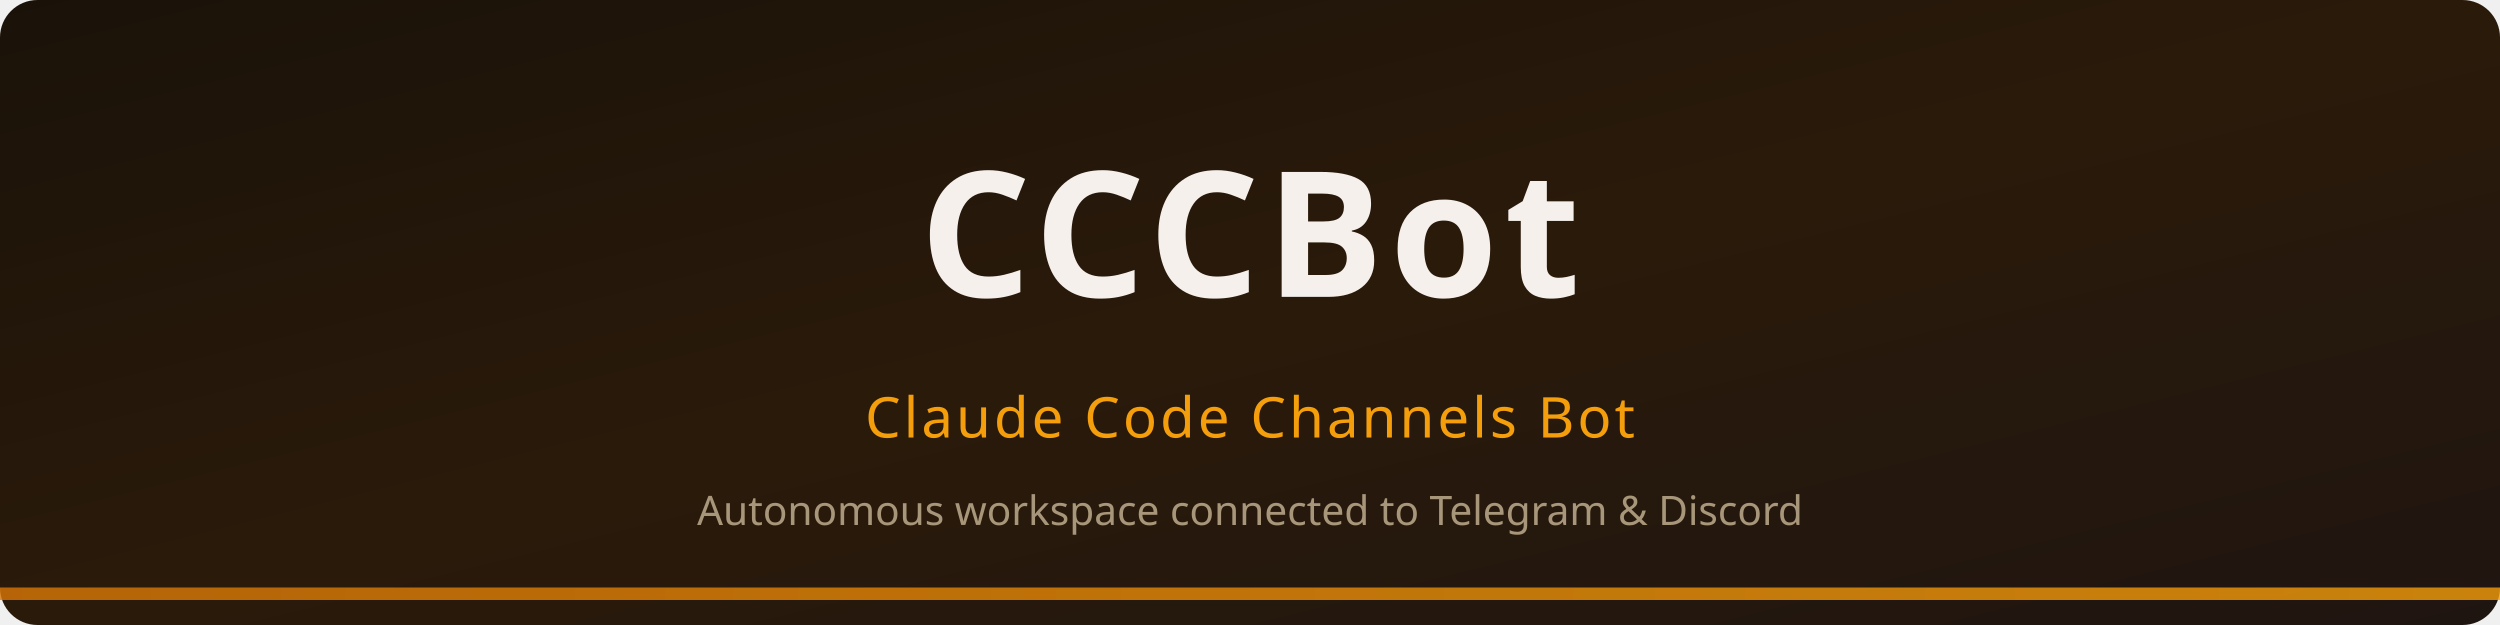
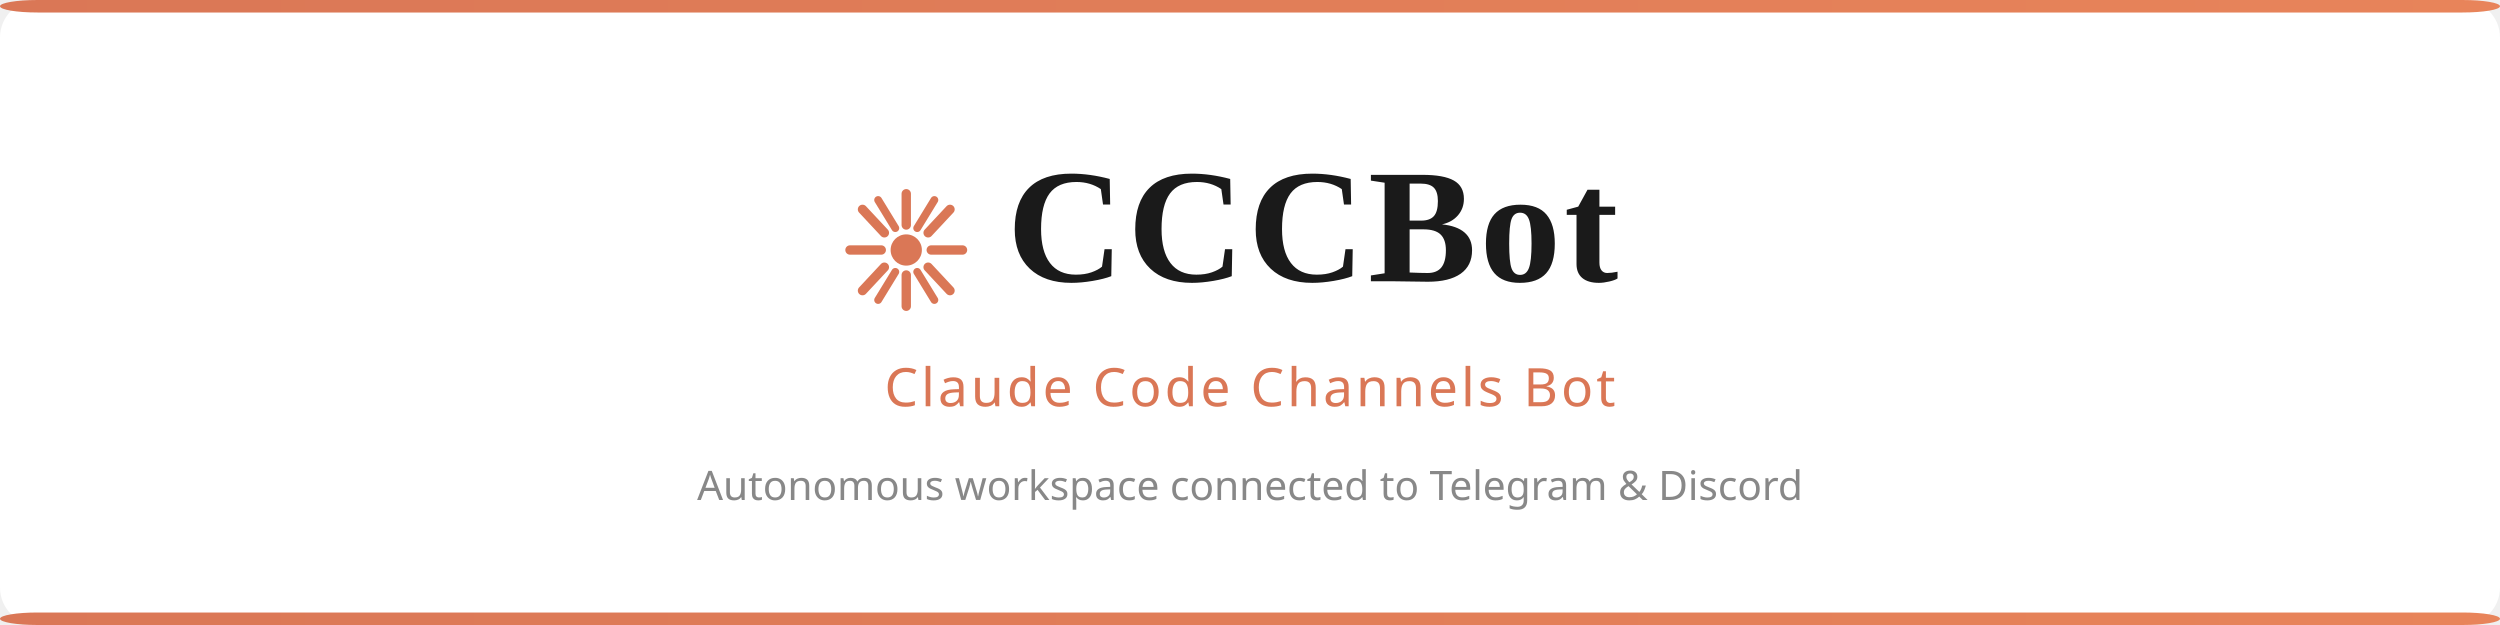
<svg xmlns="http://www.w3.org/2000/svg" width="800" height="200" viewBox="0 0 800 200">
  <defs>
-     <linearGradient id="bg" x1="0%" y1="0%" x2="100%" y2="100%">
-       <stop offset="0%" stop-color="#1a1209" />
-       <stop offset="50%" stop-color="#2a1a0a" />
-       <stop offset="100%" stop-color="#1f1510" />
-     </linearGradient>
    <linearGradient id="accent" x1="0%" y1="0%" x2="100%" y2="0%">
-       <stop offset="0%" stop-color="#d97706" />
-       <stop offset="100%" stop-color="#f59e0b" />
+       <stop offset="0%" stop-color="#da7756" />
+       <stop offset="100%" stop-color="#e8845a" />
    </linearGradient>
  </defs>
-   <rect width="800" height="200" rx="12" fill="url(#bg)" />
-   <rect x="0" y="188" width="800" height="4" fill="url(#accent)" opacity="0.8" />
-   <text x="400" y="95" font-family="sans-serif" font-size="56" font-weight="700" fill="#f5f0eb" text-anchor="middle" letter-spacing="2">CCCBot</text>
-   <text x="400" y="140" font-family="sans-serif" font-size="18" fill="#f59e0b" text-anchor="middle" letter-spacing="1">Claude Code Channels Bot</text>
-   <text x="400" y="168" font-family="sans-serif" font-size="13" fill="#a8967a" text-anchor="middle">Autonomous workspace connected to Telegram &amp; Discord</text>
+   <rect width="800" height="200" rx="12" fill="#ffffff" />
+   <rect x="0" y="0" width="800" height="4" rx="12" fill="url(#accent)" />
+   <rect x="0" y="196" width="800" height="4" rx="12" fill="url(#accent)" />
+   <g transform="translate(290, 80)">
+     <circle cx="0" cy="0" r="5" fill="#da7756" />
+     <line x1="0" y1="-8" x2="0" y2="-18" stroke="#da7756" stroke-width="3" stroke-linecap="round" />
+     <line x1="7" y1="-5.5" x2="14" y2="-13" stroke="#da7756" stroke-width="3" stroke-linecap="round" />
+     <line x1="8" y1="0" x2="18" y2="0" stroke="#da7756" stroke-width="3" stroke-linecap="round" />
+     <line x1="7" y1="5.5" x2="14" y2="13" stroke="#da7756" stroke-width="3" stroke-linecap="round" />
+     <line x1="0" y1="8" x2="0" y2="18" stroke="#da7756" stroke-width="3" stroke-linecap="round" />
+     <line x1="-7" y1="5.5" x2="-14" y2="13" stroke="#da7756" stroke-width="3" stroke-linecap="round" />
+     <line x1="-8" y1="0" x2="-18" y2="0" stroke="#da7756" stroke-width="3" stroke-linecap="round" />
+     <line x1="-7" y1="-5.5" x2="-14" y2="-13" stroke="#da7756" stroke-width="3" stroke-linecap="round" />
+     <line x1="3.5" y1="-7" x2="9" y2="-16" stroke="#da7756" stroke-width="2.5" stroke-linecap="round" />
+     <line x1="-3.5" y1="-7" x2="-9" y2="-16" stroke="#da7756" stroke-width="2.5" stroke-linecap="round" />
+     <line x1="3.5" y1="7" x2="9" y2="16" stroke="#da7756" stroke-width="2.5" stroke-linecap="round" />
+     <line x1="-3.5" y1="7" x2="-9" y2="16" stroke="#da7756" stroke-width="2.5" stroke-linecap="round" />
+   </g>
+   <text x="420" y="90" font-family="Georgia, 'Times New Roman', serif" font-size="52" font-weight="700" fill="#1a1a1a" text-anchor="middle" letter-spacing="1">CCCBot</text>
+   <text x="400" y="130" font-family="sans-serif" font-size="17" fill="#da7756" text-anchor="middle" letter-spacing="1">Claude Code Channels Bot</text>
+   <text x="400" y="160" font-family="sans-serif" font-size="13" fill="#888888" text-anchor="middle">Autonomous workspace connected to Telegram &amp; Discord</text>
</svg>
